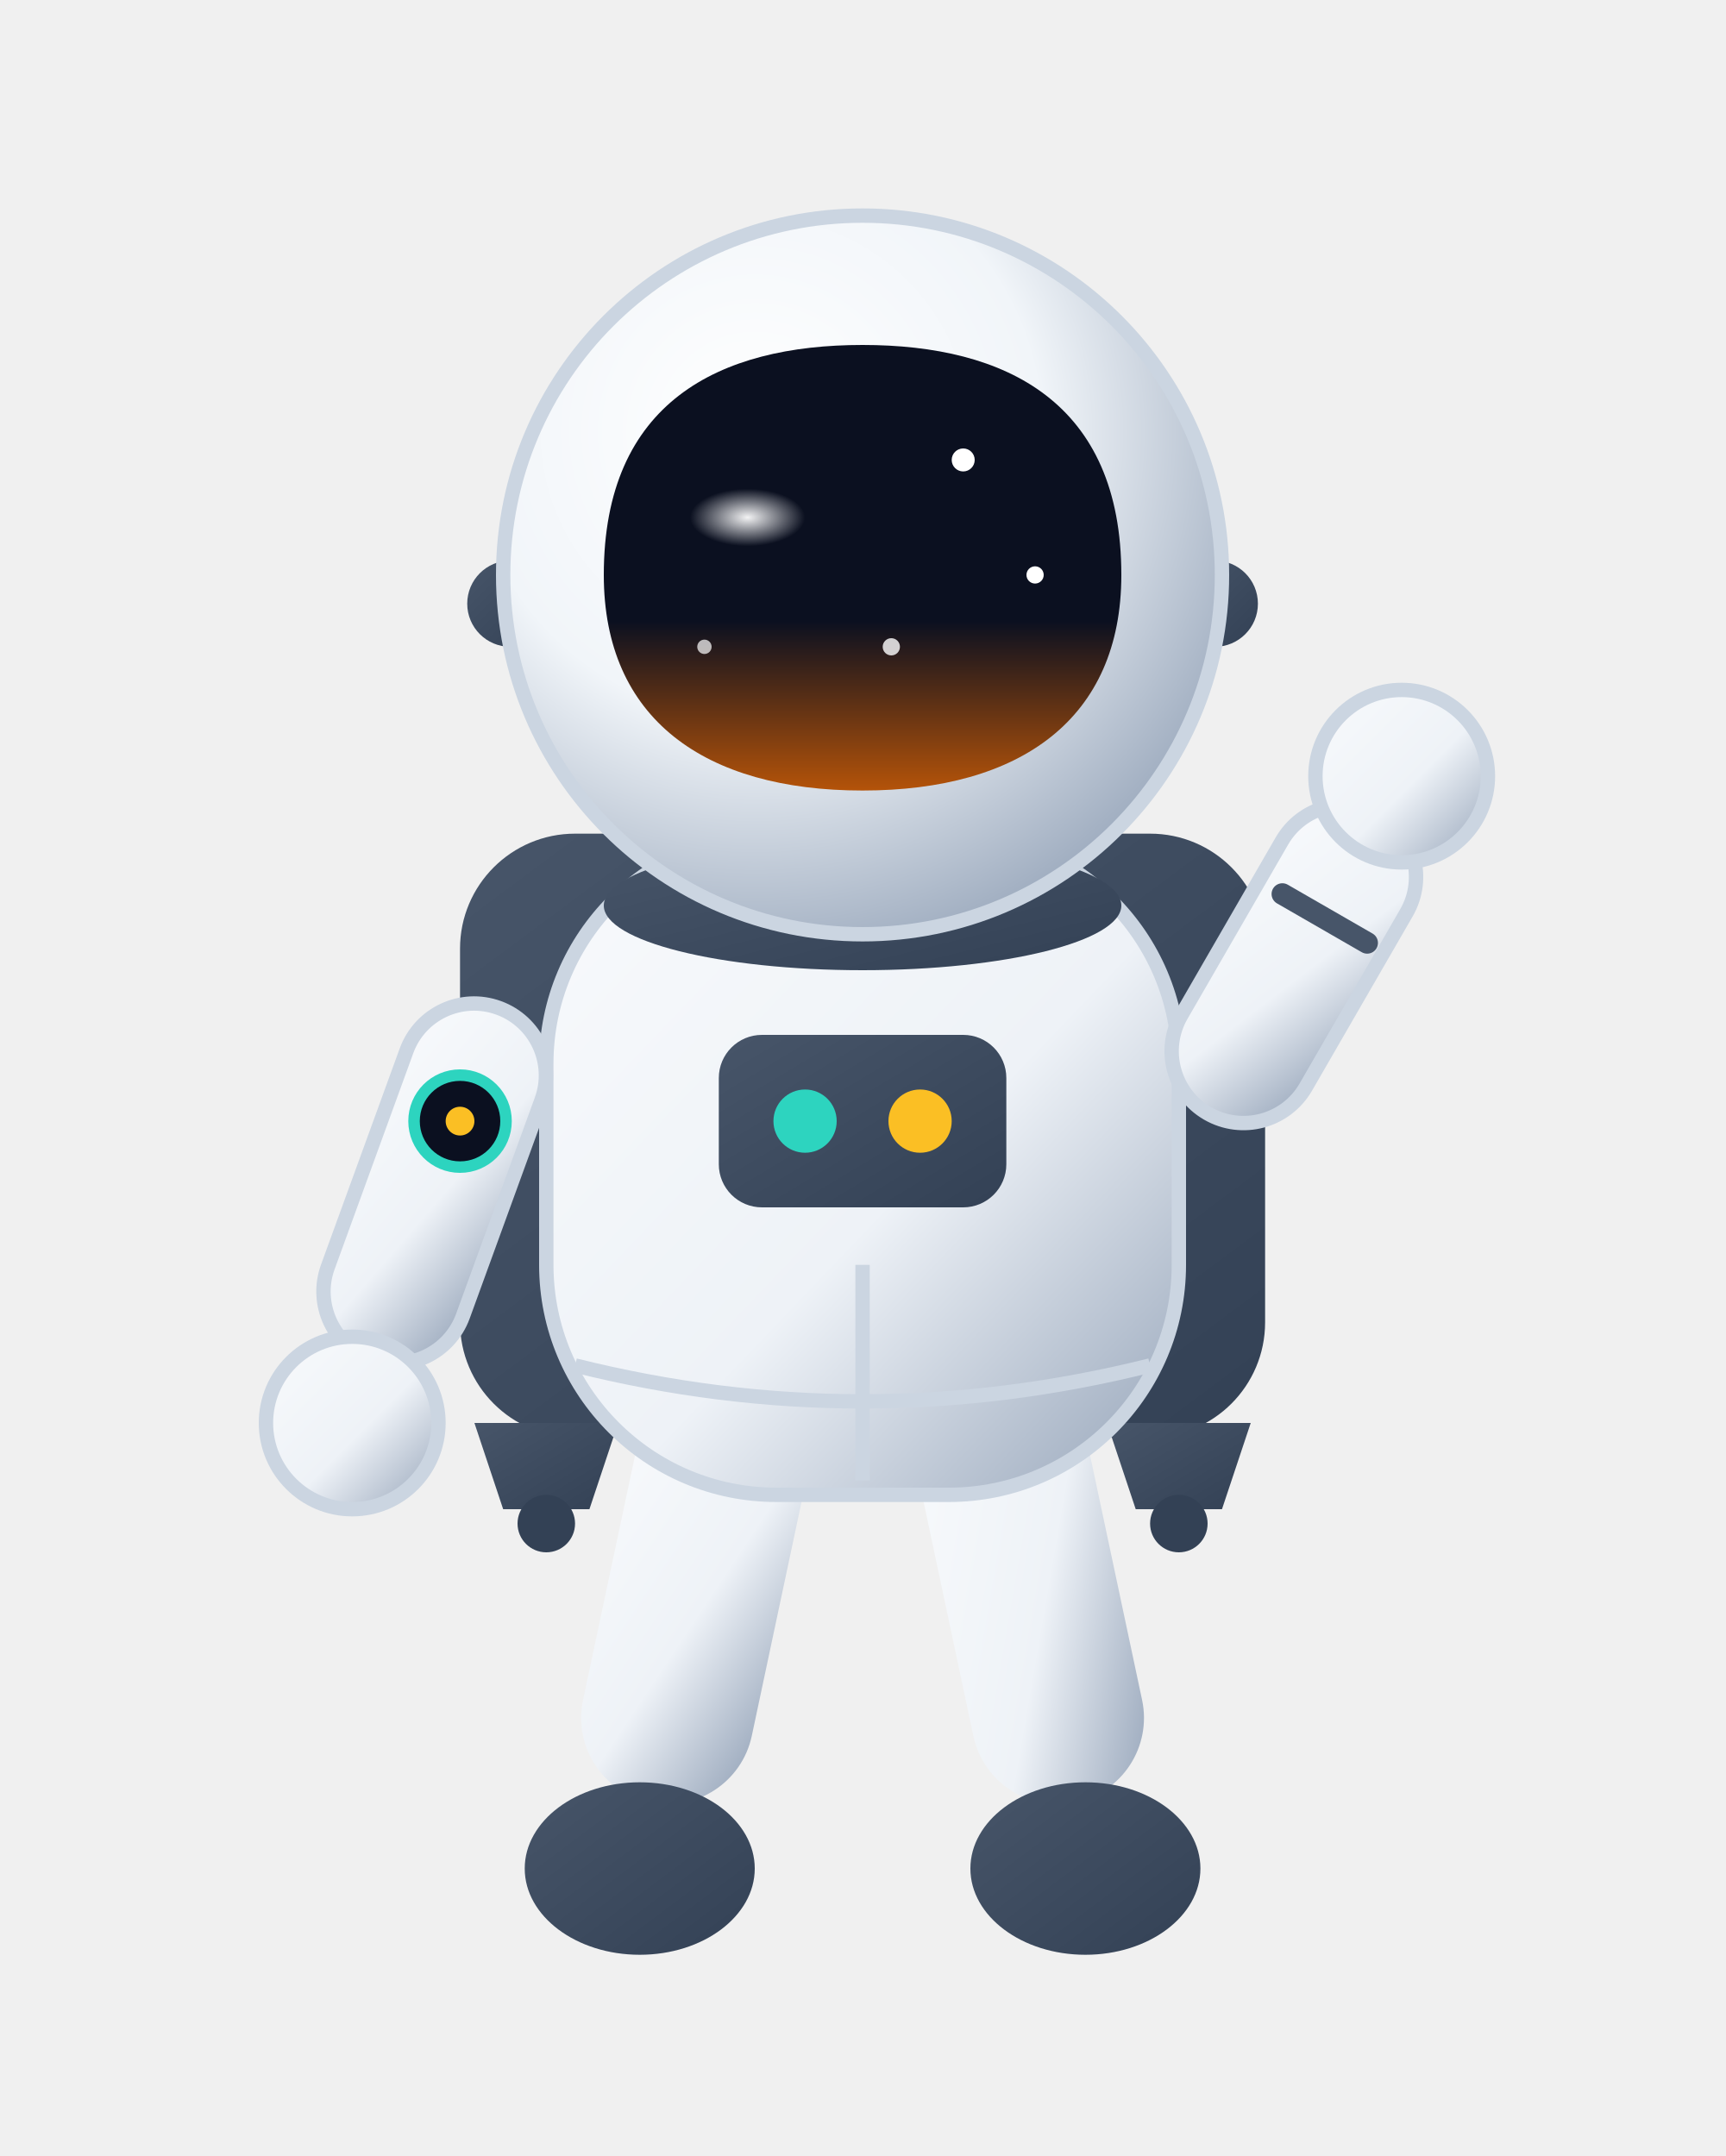
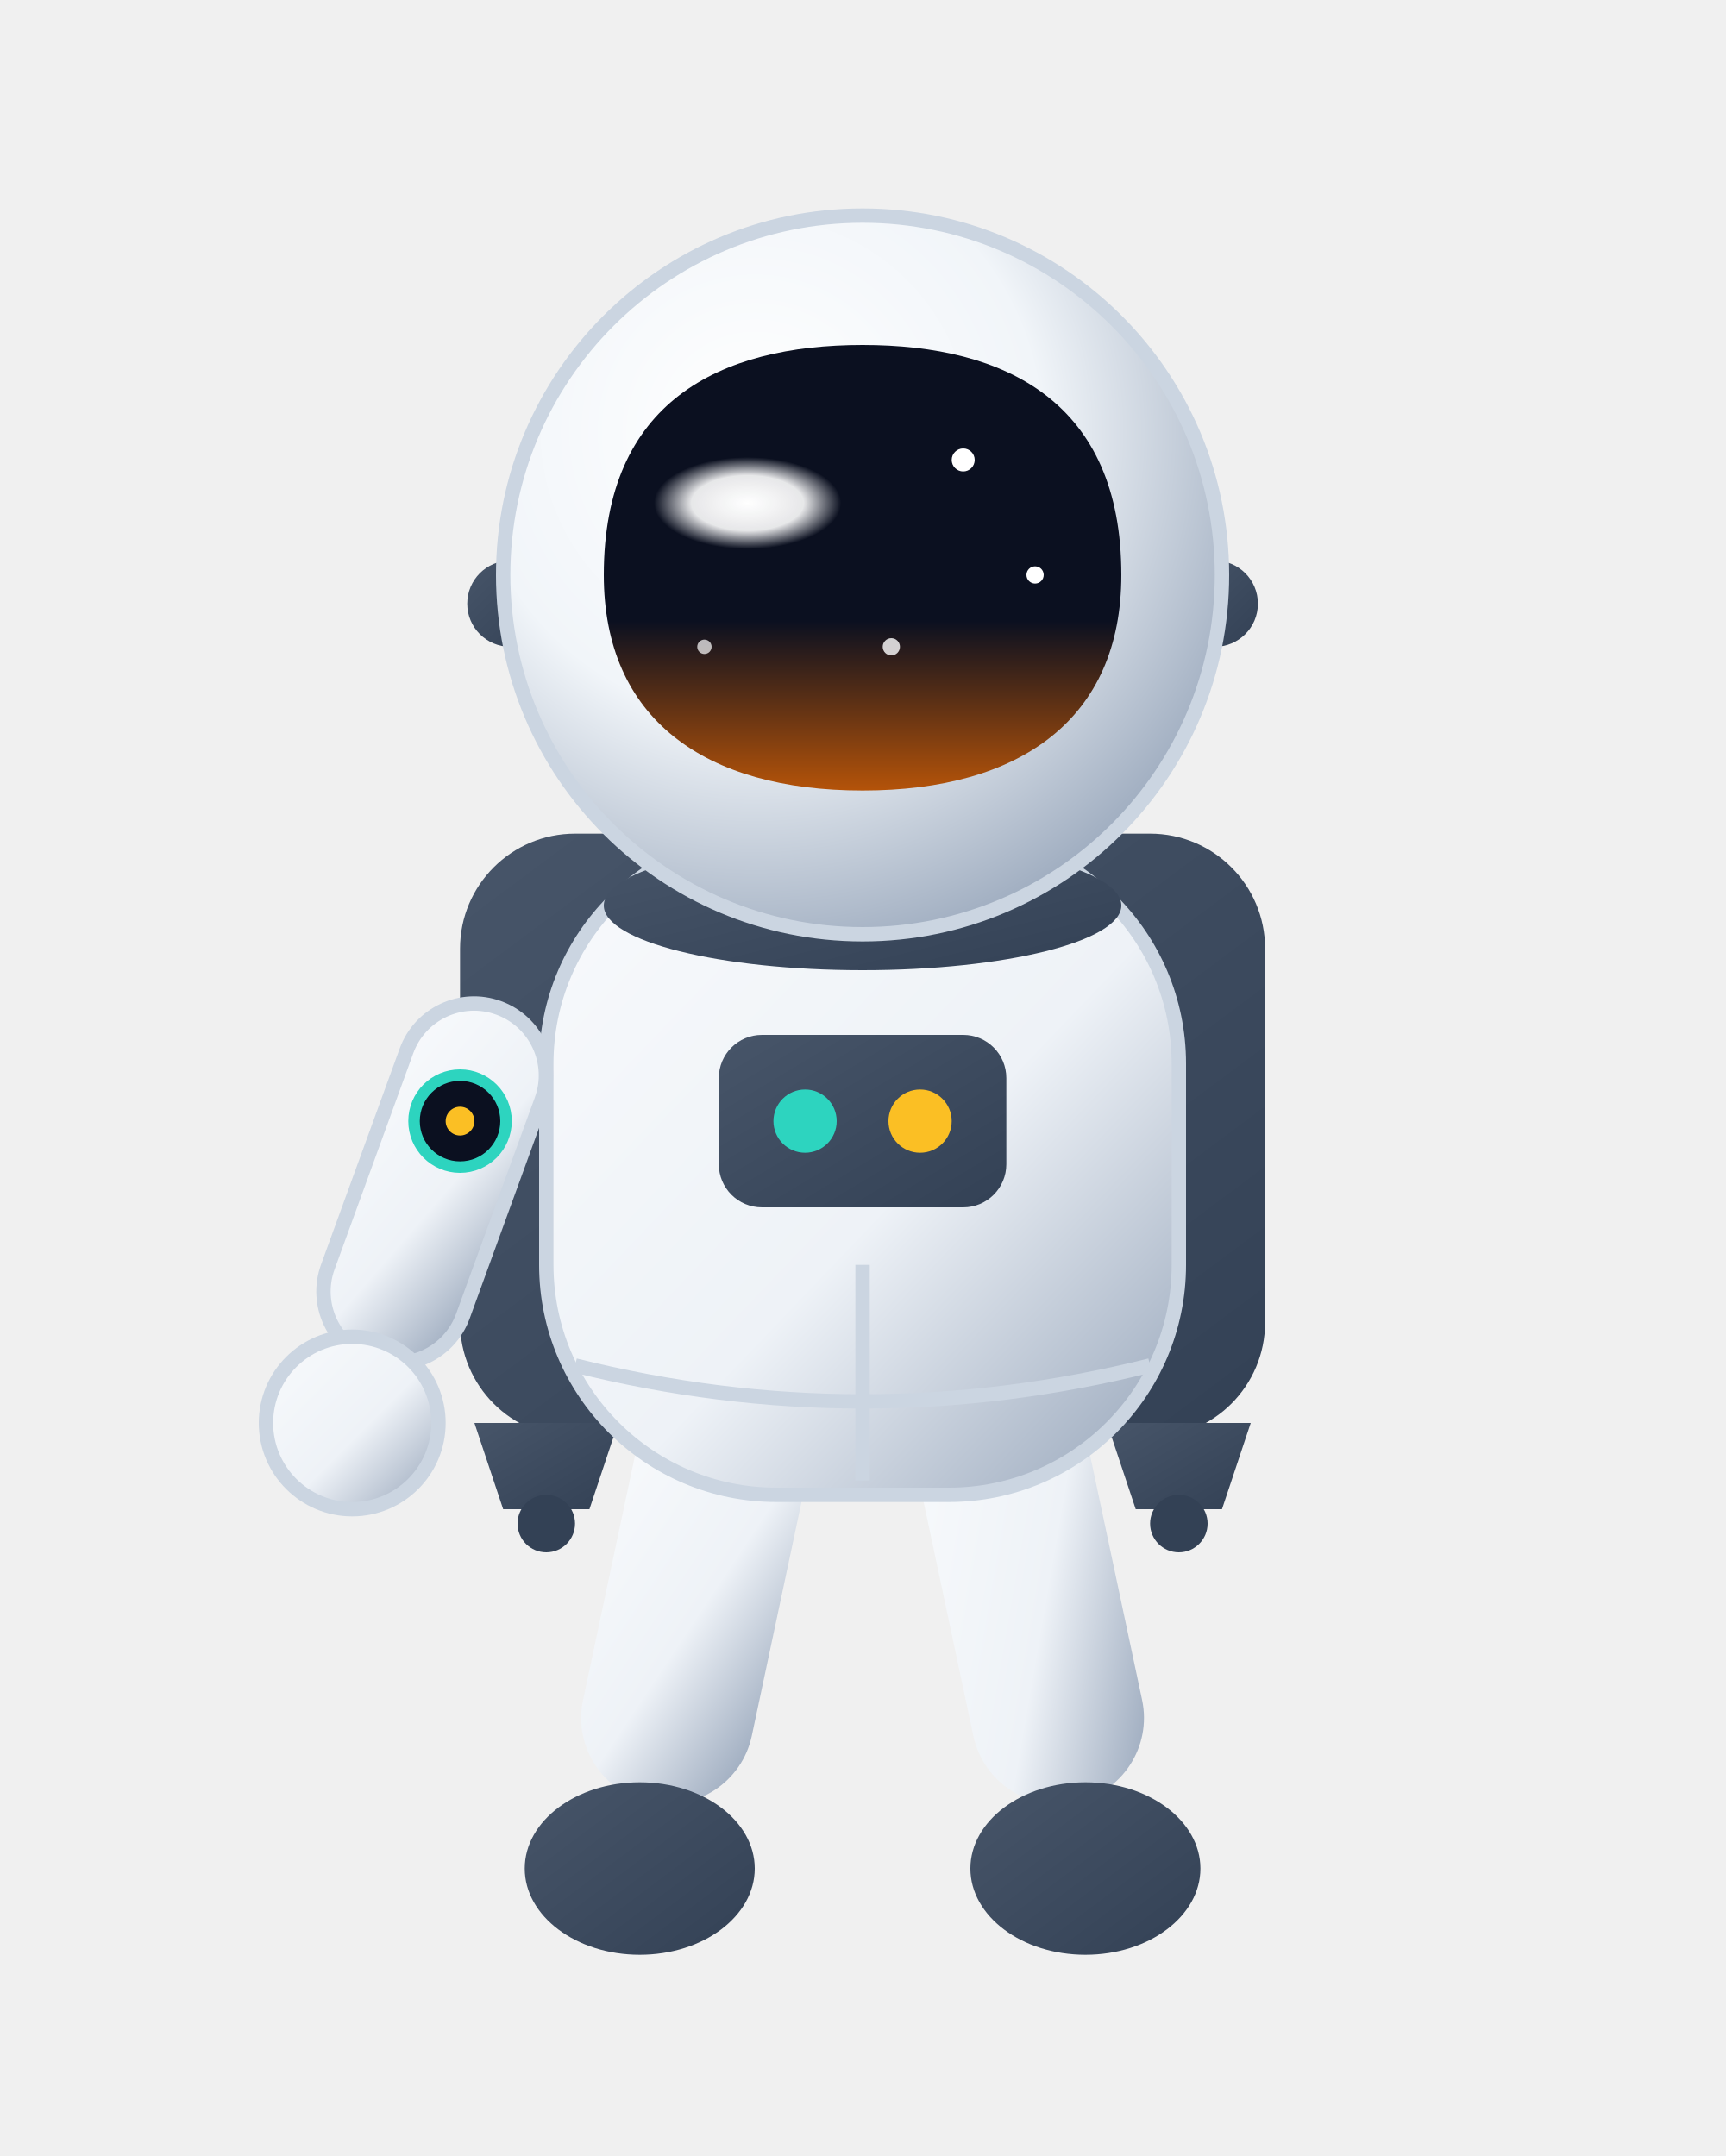
<svg xmlns="http://www.w3.org/2000/svg" viewBox="0 0 120 150">
  <defs>
    <linearGradient id="astro-suit" x1="0" y1="0" x2="1" y2="1">
      <stop offset="0" stop-color="#f8fafc" />
      <stop offset="0.55" stop-color="#eef2f7" />
      <stop offset="1" stop-color="#94a3b8" />
    </linearGradient>
    <radialGradient id="astro-helmet" cx="0.35" cy="0.3" r="0.8">
      <stop offset="0" stop-color="#ffffff" />
      <stop offset="0.5" stop-color="#f1f5f9" />
      <stop offset="1" stop-color="#94a3b8" />
    </radialGradient>
    <linearGradient id="astro-visor-fill" x1="0" y1="0" x2="0" y2="1">
      <stop offset="0" stop-color="#0b1020" />
      <stop offset="0.62" stop-color="#0b1020" />
      <stop offset="1" stop-color="#b45309" />
    </linearGradient>
    <linearGradient id="astro-slate" x1="0" y1="0" x2="1" y2="1">
      <stop offset="0" stop-color="#475569" />
      <stop offset="1" stop-color="#334155" />
    </linearGradient>
    <radialGradient id="astro-glint-fill" cx="0.5" cy="0.5" r="0.5">
-       <stop offset="0" stop-color="#ffffff" stop-opacity="0.95" />
+       <stop offset="0" stop-color="#ffffff" stop-opacity="1" />
+       <stop offset="0.6" stop-color="#ffffff" stop-opacity="0.9" />
      <stop offset="1" stop-color="#ffffff" stop-opacity="0" />
    </radialGradient>
  </defs>
  <g id="astro-body">
    <rect x="32" y="58" width="56" height="42" rx="8" fill="url(#astro-slate)" />
    <path d="M33,99 L43,99 L41,105 L35,105 Z" fill="url(#astro-slate)" />
    <path d="M77,99 L87,99 L85,105 L79,105 Z" fill="url(#astro-slate)" />
    <circle id="astro-nozzle-l" cx="38" cy="106" r="2" fill="#334155" />
    <circle id="astro-nozzle-r" cx="82" cy="106" r="2" fill="#334155" />
    <rect x="45" y="96" width="12" height="30" rx="6" fill="url(#astro-suit)" transform="rotate(12 51 98)" />
    <rect x="63" y="96" width="12" height="30" rx="6" fill="url(#astro-suit)" transform="rotate(-12 69 98)" />
    <ellipse cx="44.5" cy="130" rx="8" ry="6" fill="url(#astro-slate)" />
    <ellipse cx="75.5" cy="130" rx="8" ry="6" fill="url(#astro-slate)" />
    <rect x="38" y="58" width="44" height="46" rx="16" fill="url(#astro-suit)" stroke="#cbd5e1" stroke-width="1" />
    <path d="M40,95 Q60,100 80,95" fill="none" stroke="#cbd5e1" stroke-width="1" />
    <path d="M60,88 L60,103" fill="none" stroke="#cbd5e1" stroke-width="1" />
    <rect x="50" y="72" width="20" height="12" rx="3" fill="url(#astro-slate)" />
    <circle cx="56" cy="78" r="2.2" fill="#2dd4bf" />
    <circle cx="64" cy="78" r="2.2" fill="#fbbf24" />
    <rect x="29" y="70" width="10" height="26" rx="5" fill="url(#astro-suit)" stroke="#cbd5e1" stroke-width="1" transform="rotate(20 34 72)" />
    <circle cx="32" cy="78" r="3.2" fill="#0b1020" stroke="#2dd4bf" stroke-width="0.8" />
    <circle cx="32" cy="78" r="1" fill="#fbbf24" />
    <circle cx="24.5" cy="99" r="6" fill="url(#astro-suit)" stroke="#cbd5e1" stroke-width="1" />
    <ellipse cx="60" cy="63" rx="18" ry="4.5" fill="url(#astro-slate)" />
    <circle cx="35.5" cy="42" r="3" fill="url(#astro-slate)" />
    <circle cx="84.5" cy="42" r="3" fill="url(#astro-slate)" />
    <circle cx="60" cy="40" r="25" fill="url(#astro-helmet)" stroke="#cbd5e1" stroke-width="1" />
    <path id="astro-visor" d="M42,40 C42,28 50,24 60,24 C70,24 78,28 78,40 C78,50 71,55 60,55 C49,55 42,50 42,40 Z" fill="url(#astro-visor-fill)" />
    <circle cx="67" cy="32" r="0.8" fill="#ffffff" />
    <circle cx="72" cy="40" r="0.6" fill="#ffffff" />
    <circle cx="62" cy="45" r="0.6" fill="#ffffff" opacity="0.8" />
    <circle cx="49" cy="45" r="0.5" fill="#ffffff" opacity="0.7" />
-     <ellipse id="astro-glint" cx="52" cy="36" rx="4" ry="2" fill="url(#astro-glint-fill)" />
+     <ellipse id="astro-glint" cx="52" cy="35" rx="6.5" ry="3.2" fill="url(#astro-glint-fill)" />
  </g>
-   <g id="astro-arm-wave">
+   <g id="astro-arm-wave" style="transform-box:view-box;transform-origin:86px 74px;transform:rotate(130deg)">
    <rect x="81" y="54" width="10" height="24" rx="5" fill="url(#astro-suit)" stroke="#cbd5e1" stroke-width="1" transform="rotate(30 86 74)" />
    <path d="M89.2,62.2 L95.1,65.6" fill="none" stroke="#475569" stroke-width="1.5" stroke-linecap="round" />
    <circle cx="97.5" cy="54" r="6" fill="url(#astro-suit)" stroke="#cbd5e1" stroke-width="1" />
  </g>
</svg>
